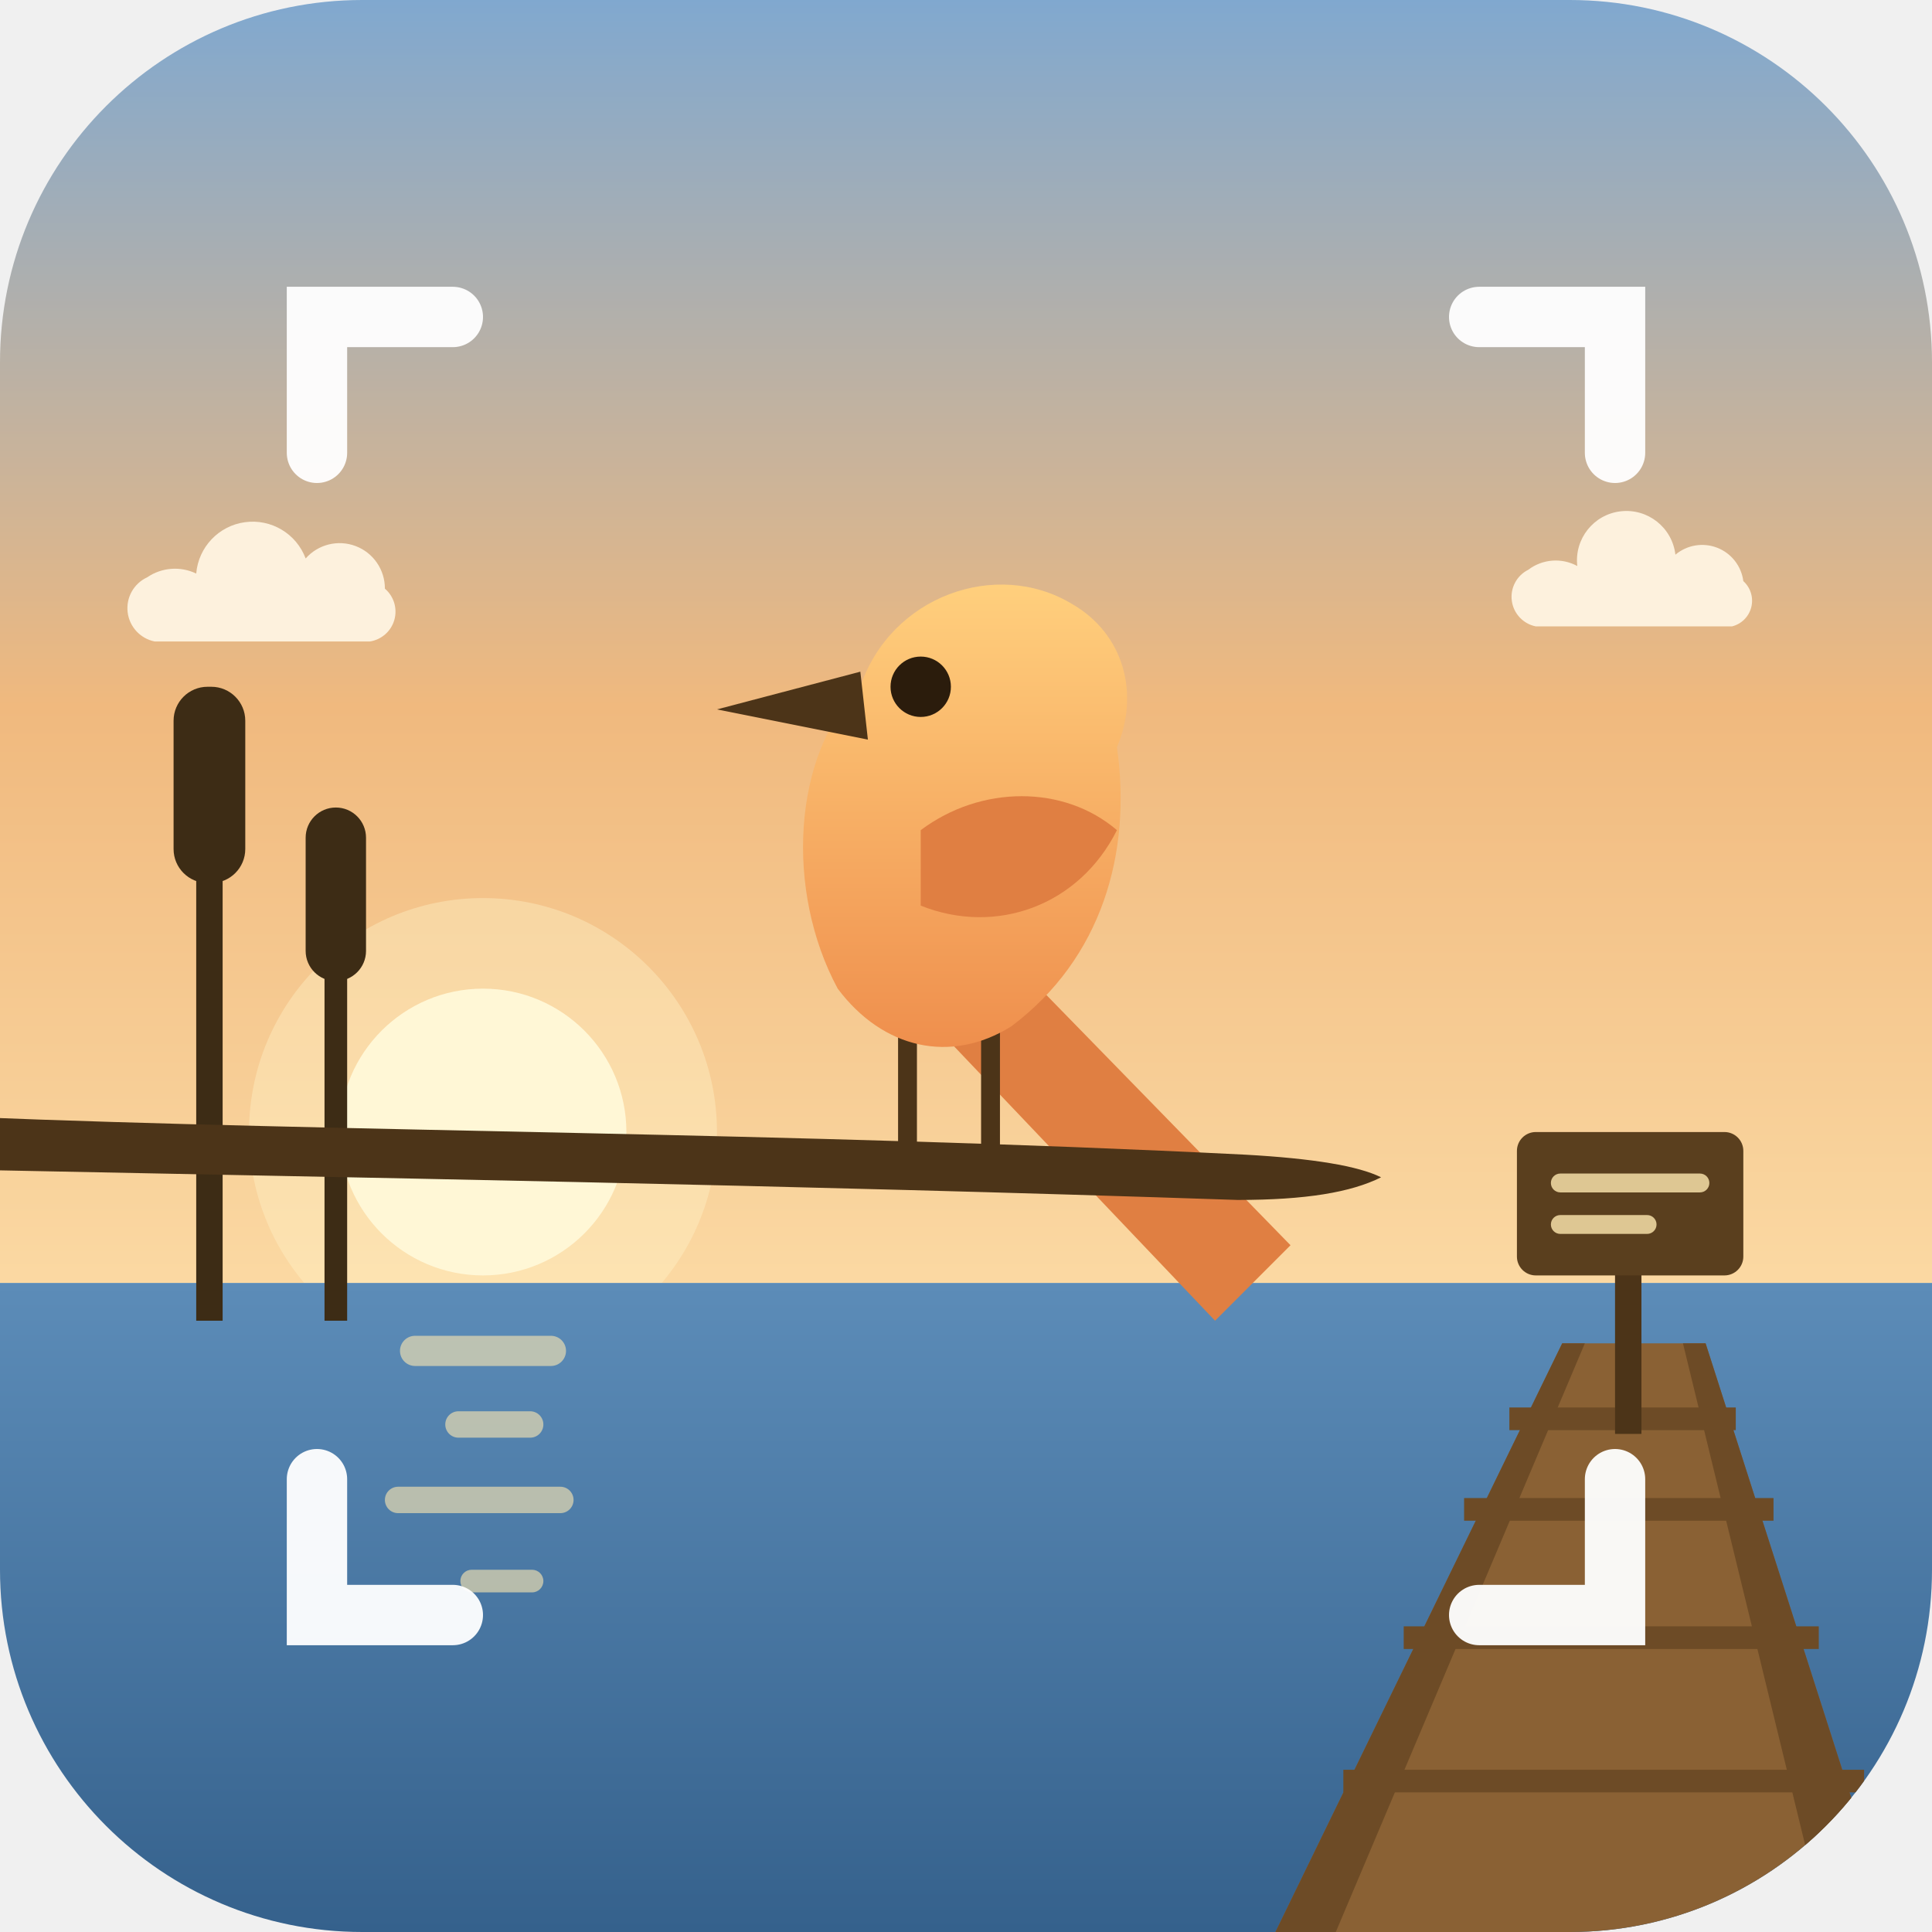
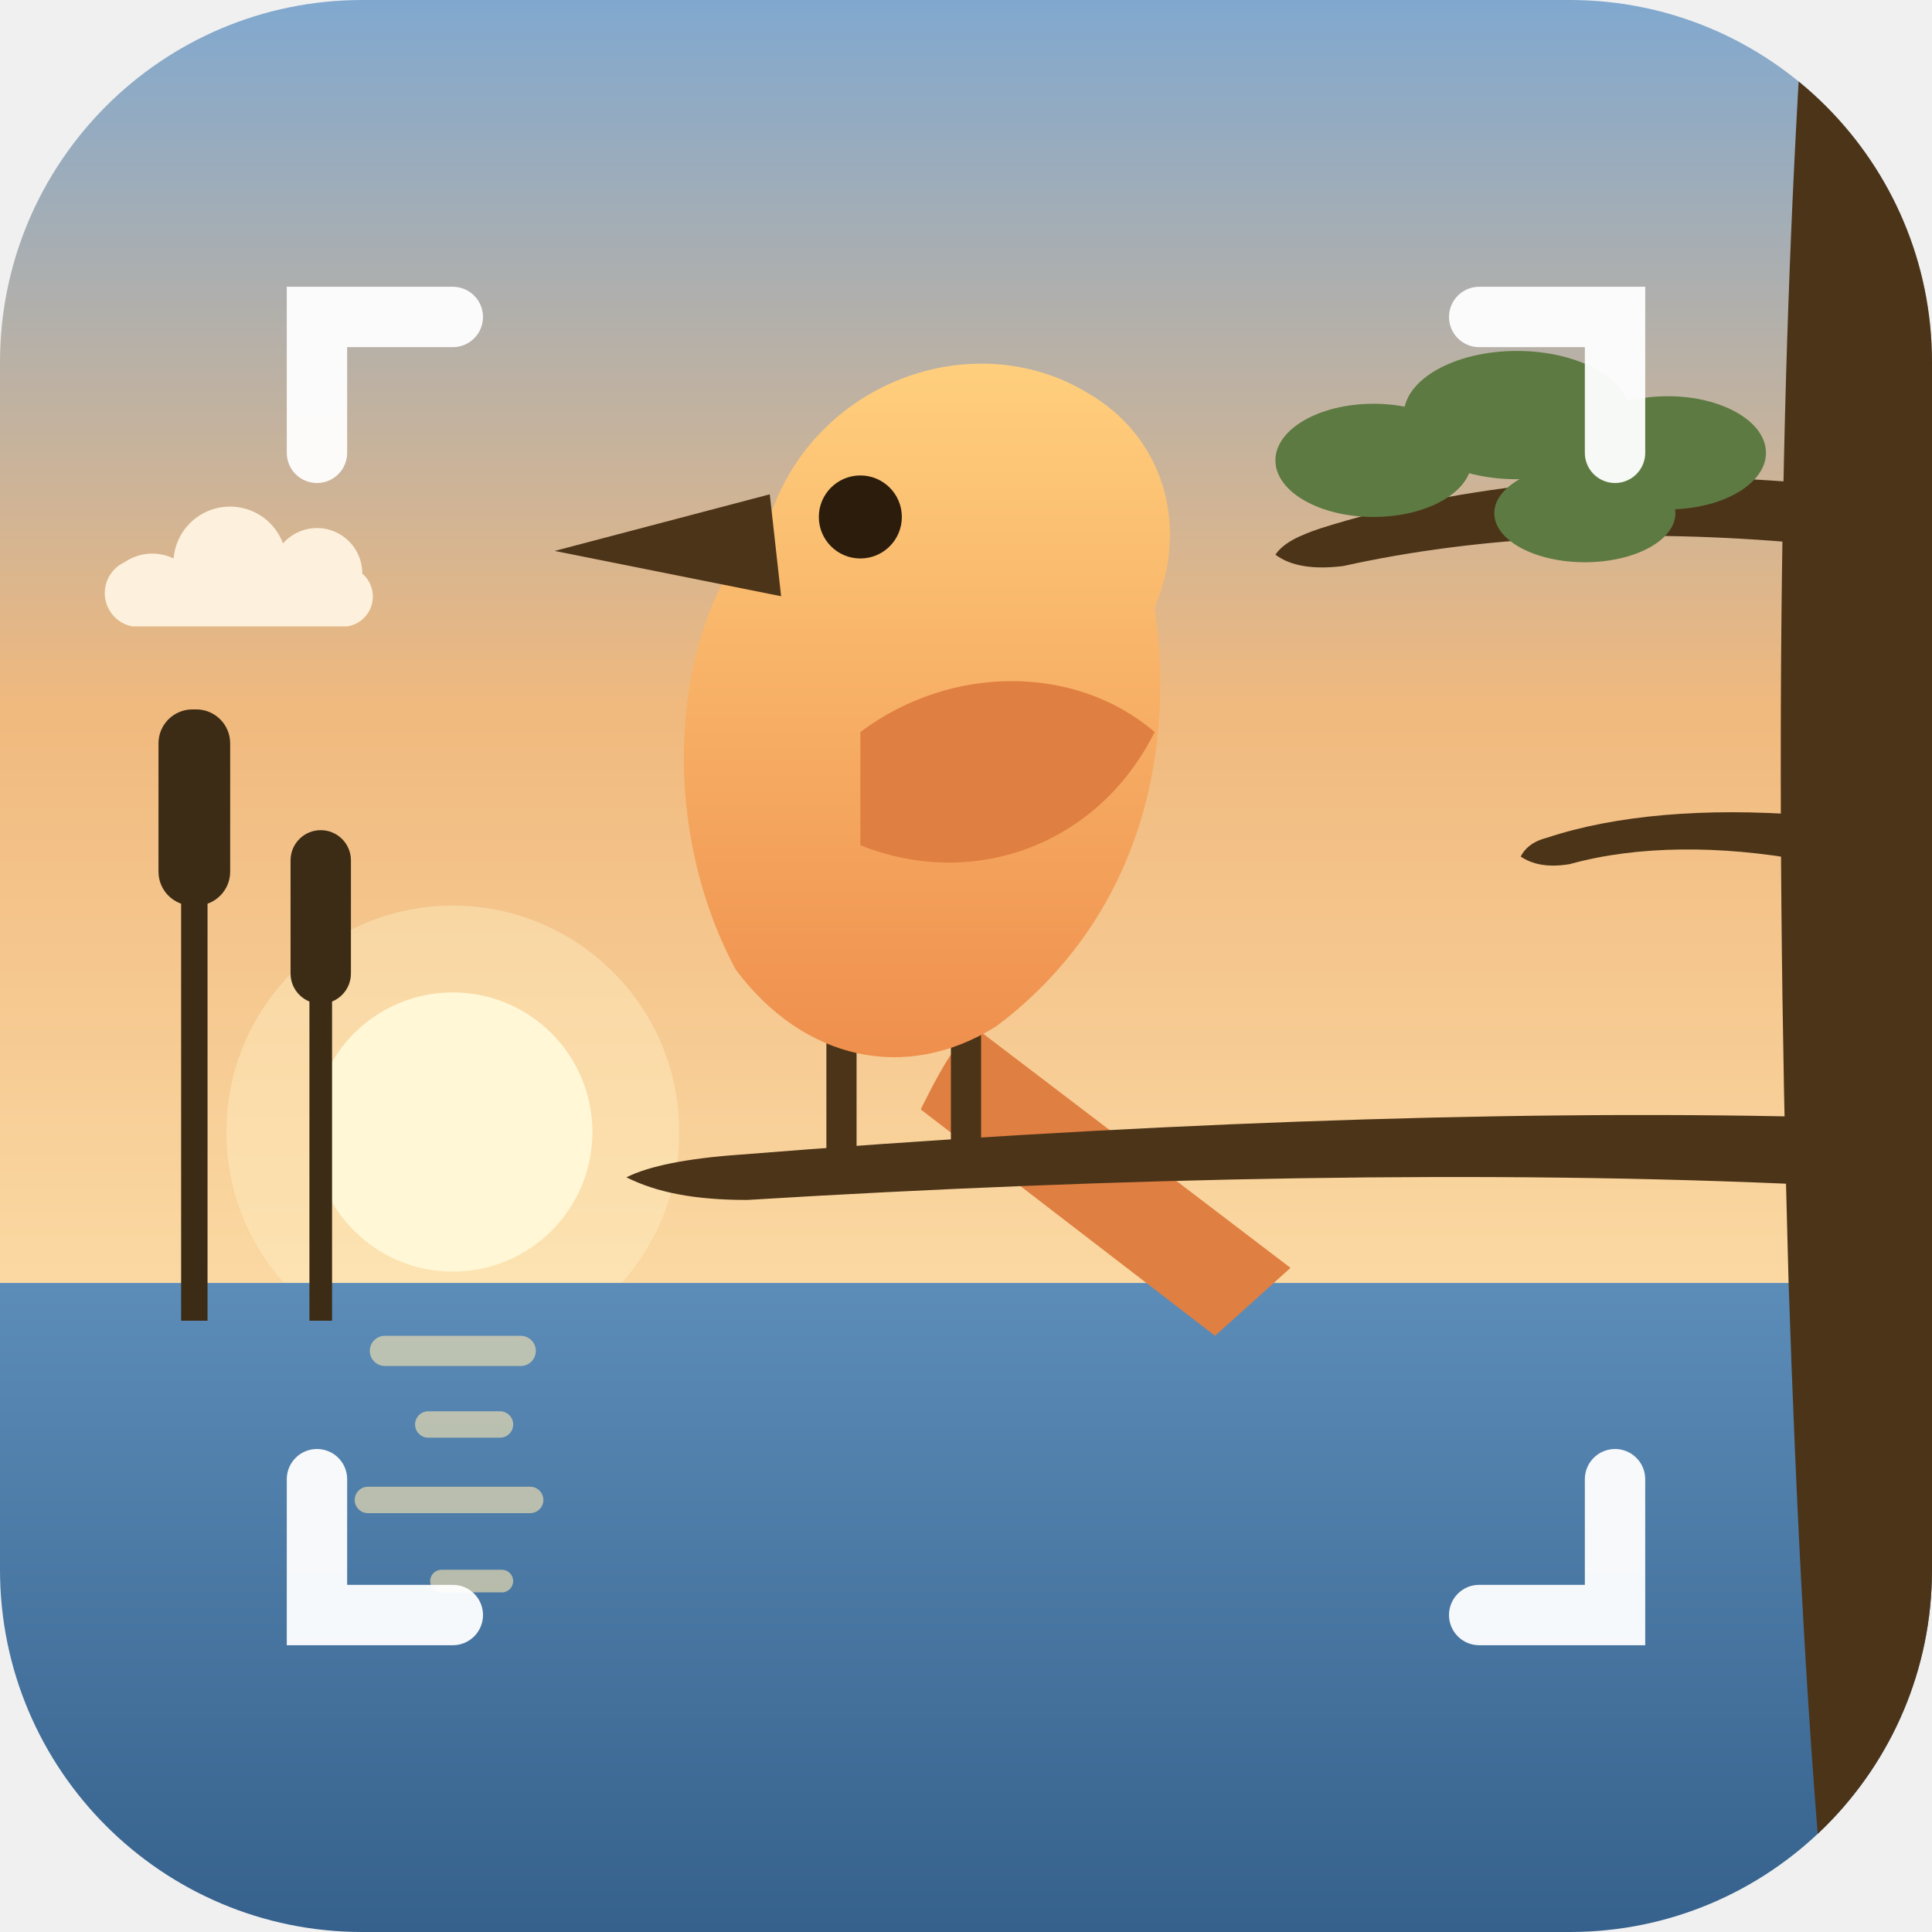
<svg xmlns="http://www.w3.org/2000/svg" viewBox="0 0 512 512">
  <defs>
    <linearGradient id="sky" x1="0" y1="0" x2="0" y2="1">
      <stop offset="0" stop-color="#7fa8d0" />
      <stop offset="0.55" stop-color="#f0b97e" />
      <stop offset="1" stop-color="#fbd9a3" />
    </linearGradient>
    <linearGradient id="water" x1="0" y1="0" x2="0" y2="1">
      <stop offset="0" stop-color="#5c8cb8" />
      <stop offset="1" stop-color="#35618c" />
    </linearGradient>
    <linearGradient id="bird" x1="0" y1="0" x2="0" y2="1">
      <stop offset="0" stop-color="#ffcf7d" />
      <stop offset="1" stop-color="#ef8f4d" />
    </linearGradient>
    <clipPath id="rr">
      <rect width="512" height="512" rx="96" />
    </clipPath>
  </defs>
  <g clip-path="url(#rr)">
    <rect width="512" height="340" fill="url(#sky)" />
-     <circle cx="128" cy="300" r="62" fill="#fff3c9" opacity="0.4" />
-     <circle cx="128" cy="300" r="38" fill="#fff7d6" />
+     <circle cx="120" cy="300" r="60" fill="#fff3c9" opacity="0.4" />
+     <circle cx="120" cy="300" r="37" fill="#fff7d6" />
    <g fill="#fdf1dd">
-       <path d="M52 152 a15 15 0 0 1 29 -4 a12 12 0 0 1 21 8 a8 8 0 0 1 -4 14 h-57 a9 9 0 0 1 -2 -17 a13 13 0 0 1 13 -1 Z" />
-       <path d="M418 150 a13 13 0 0 1 26 -3 a11 11 0 0 1 18 7 a7 7 0 0 1 -3 12 h-52 a8 8 0 0 1 -2 -15 a12 12 0 0 1 13 -1 Z" />
+       <path d="M46 148 a15 15 0 0 1 29 -4 a12 12 0 0 1 21 8 a8 8 0 0 1 -4 14 h-57 a9 9 0 0 1 -2 -17 a13 13 0 0 1 13 -1 Z" />
    </g>
    <rect y="340" width="512" height="172" fill="url(#water)" />
    <g fill="#ffe9b0" opacity="0.6">
-       <rect x="106" y="354" width="44" height="8" rx="4" />
-       <rect x="118" y="374" width="26" height="7" rx="3.5" />
-       <rect x="102" y="394" width="50" height="7" rx="3.5" />
-       <rect x="122" y="416" width="22" height="6" rx="3" />
+       <rect x="98" y="354" width="44" height="8" rx="4" />
+       <rect x="110" y="374" width="26" height="7" rx="3.5" />
+       <rect x="94" y="394" width="50" height="7" rx="3.5" />
+       <rect x="114" y="416" width="22" height="6" rx="3" />
+     </g>
+     <g fill="#3d2c15">
+       <rect x="48" y="216" width="7" height="134" />
+       <rect x="42" y="188" width="19" height="52" rx="9" />
+       <rect x="82" y="246" width="6" height="104" />
+       <rect x="77" y="220" width="16" height="46" rx="8" />
+     </g>
+     <path d="M258 272 L 342 336 L 322 354 L 244 294 C 248 286, 252 278, 258 272 Z" fill="#e07f42" />
+     <g fill="#4c3418">
+       <path d="M478 0 C 472 90, 470 200, 474 340 C 476 400, 479 460, 484 512 L 512 512 L 512 0 Z" />
+       <path d="M480 296 C 396 294, 296 298, 196 306 C 182 307, 172 309, 166 312 C 174 316, 184 318, 198 318 C 296 312, 396 310, 480 314 Z" />
+       <path d="M478 128 C 432 124, 388 128, 350 140 C 344 142, 340 144, 338 147 C 342 150, 348 151, 356 150 C 392 142, 434 140, 478 144 Z" />
+       <path d="M478 216 C 452 214, 428 216, 410 222 C 406 223, 404 225, 403 227 C 406 229, 410 230, 416 229 C 434 224, 456 224, 478 228 Z" />
+     </g>
+     <g fill="#5d7a42">
+       <ellipse cx="364" cy="122" rx="26" ry="15" />
+       <ellipse cx="402" cy="110" rx="30" ry="17" />
+       <ellipse cx="442" cy="120" rx="26" ry="15" />
+       <ellipse cx="420" cy="136" rx="24" ry="13" />
    </g>
    <g>
-       <path d="M338 512 L 502 512 L 452 356 L 414 356 Z" fill="#8a6134" />
-       <path d="M338 512 L 414 356 L 420 356 L 354 512 Z" fill="#6d4b26" />
-       <path d="M502 512 L 452 356 L 446 356 L 484 512 Z" fill="#6d4b26" />
-       <g stroke="#6d4b26" stroke-width="6">
-         <line x1="356" y1="472" x2="494" y2="472" />
-         <line x1="372" y1="434" x2="482" y2="434" />
-         <line x1="388" y1="400" x2="470" y2="400" />
-         <line x1="400" y1="376" x2="460" y2="376" />
-       </g>
-       <rect x="428" y="334" width="7" height="46" fill="#4c3418" />
-       <rect x="402" y="300" width="60" height="38" rx="5" fill="#5a3f1e" />
-       <g fill="#ffe9b0" opacity="0.8">
-         <rect x="411" y="311" width="42" height="5" rx="2.5" />
-         <rect x="411" y="322" width="28" height="5" rx="2.5" />
-       </g>
-     </g>
-     <g fill="#3d2c15">
-       <rect x="52" y="210" width="7" height="140" />
-       <rect x="46" y="182" width="19" height="52" rx="9" />
-       <rect x="86" y="240" width="6" height="110" />
-       <rect x="81" y="214" width="16" height="46" rx="8" />
-     </g>
-     <path d="M262 248 L 342 330 L 322 350 L 244 268 C 249 260, 255 253, 262 248 Z" fill="#e07f42" />
-     <path d="M-8 296 C 90 300, 210 300, 330 306 C 348 307, 360 309, 366 312 C 358 316, 346 318, 328 318 C 210 314, 90 312, -8 310 Z" fill="#4c3418" />
-     <g>
-       <rect x="238" y="272" width="5" height="32" fill="#4c3418" />
-       <rect x="260" y="272" width="5" height="32" fill="#4c3418" />
-       <path d="M222 262                C 208 236, 210 200, 228 182                C 236 158, 264 148, 284 160                C 298 168, 302 184, 296 198                C 300 226, 292 254, 268 272                C 252 282, 234 278, 222 262 Z" fill="url(#bird)" />
-       <path d="M244 220 C 260 208, 282 208, 296 220 C 286 240, 264 248, 244 240 Z" fill="#e07f42" />
-       <path d="M228 178 L 190 188 L 230 196 Z" fill="#4c3418" />
-       <circle cx="244" cy="182" r="8" fill="#2b1c0c" />
+       <rect x="219" y="272" width="8" height="38" fill="#4c3418" />
+       <rect x="252" y="272" width="8" height="38" fill="#4c3418" />
+       <path d="M195 257                C 174 218, 177 164, 204 137                C 216 101, 258 86, 288 104                C 309 116, 315 140, 306 161                C 312 203, 300 245, 264 272                C 240 287, 213 281, 195 257 Z" fill="url(#bird)" />
+       <path d="M228 194 C 252 176, 285 176, 306 194 C 291 224, 258 236, 228 224 Z" fill="#e07f42" />
+       <path d="M204 131 L 147 146 L 207 158 Z" fill="#4c3418" />
+       <circle cx="228" cy="137" r="11" fill="#2b1c0c" />
    </g>
  </g>
  <g fill="none" stroke="#ffffff" stroke-opacity="0.95" stroke-width="16" stroke-linecap="round">
    <path d="M120 84 H84 V120" />
    <path d="M392 84 H428 V120" />
    <path d="M120 428 H84 V392" />
    <path d="M392 428 H428 V392" />
  </g>
</svg>
